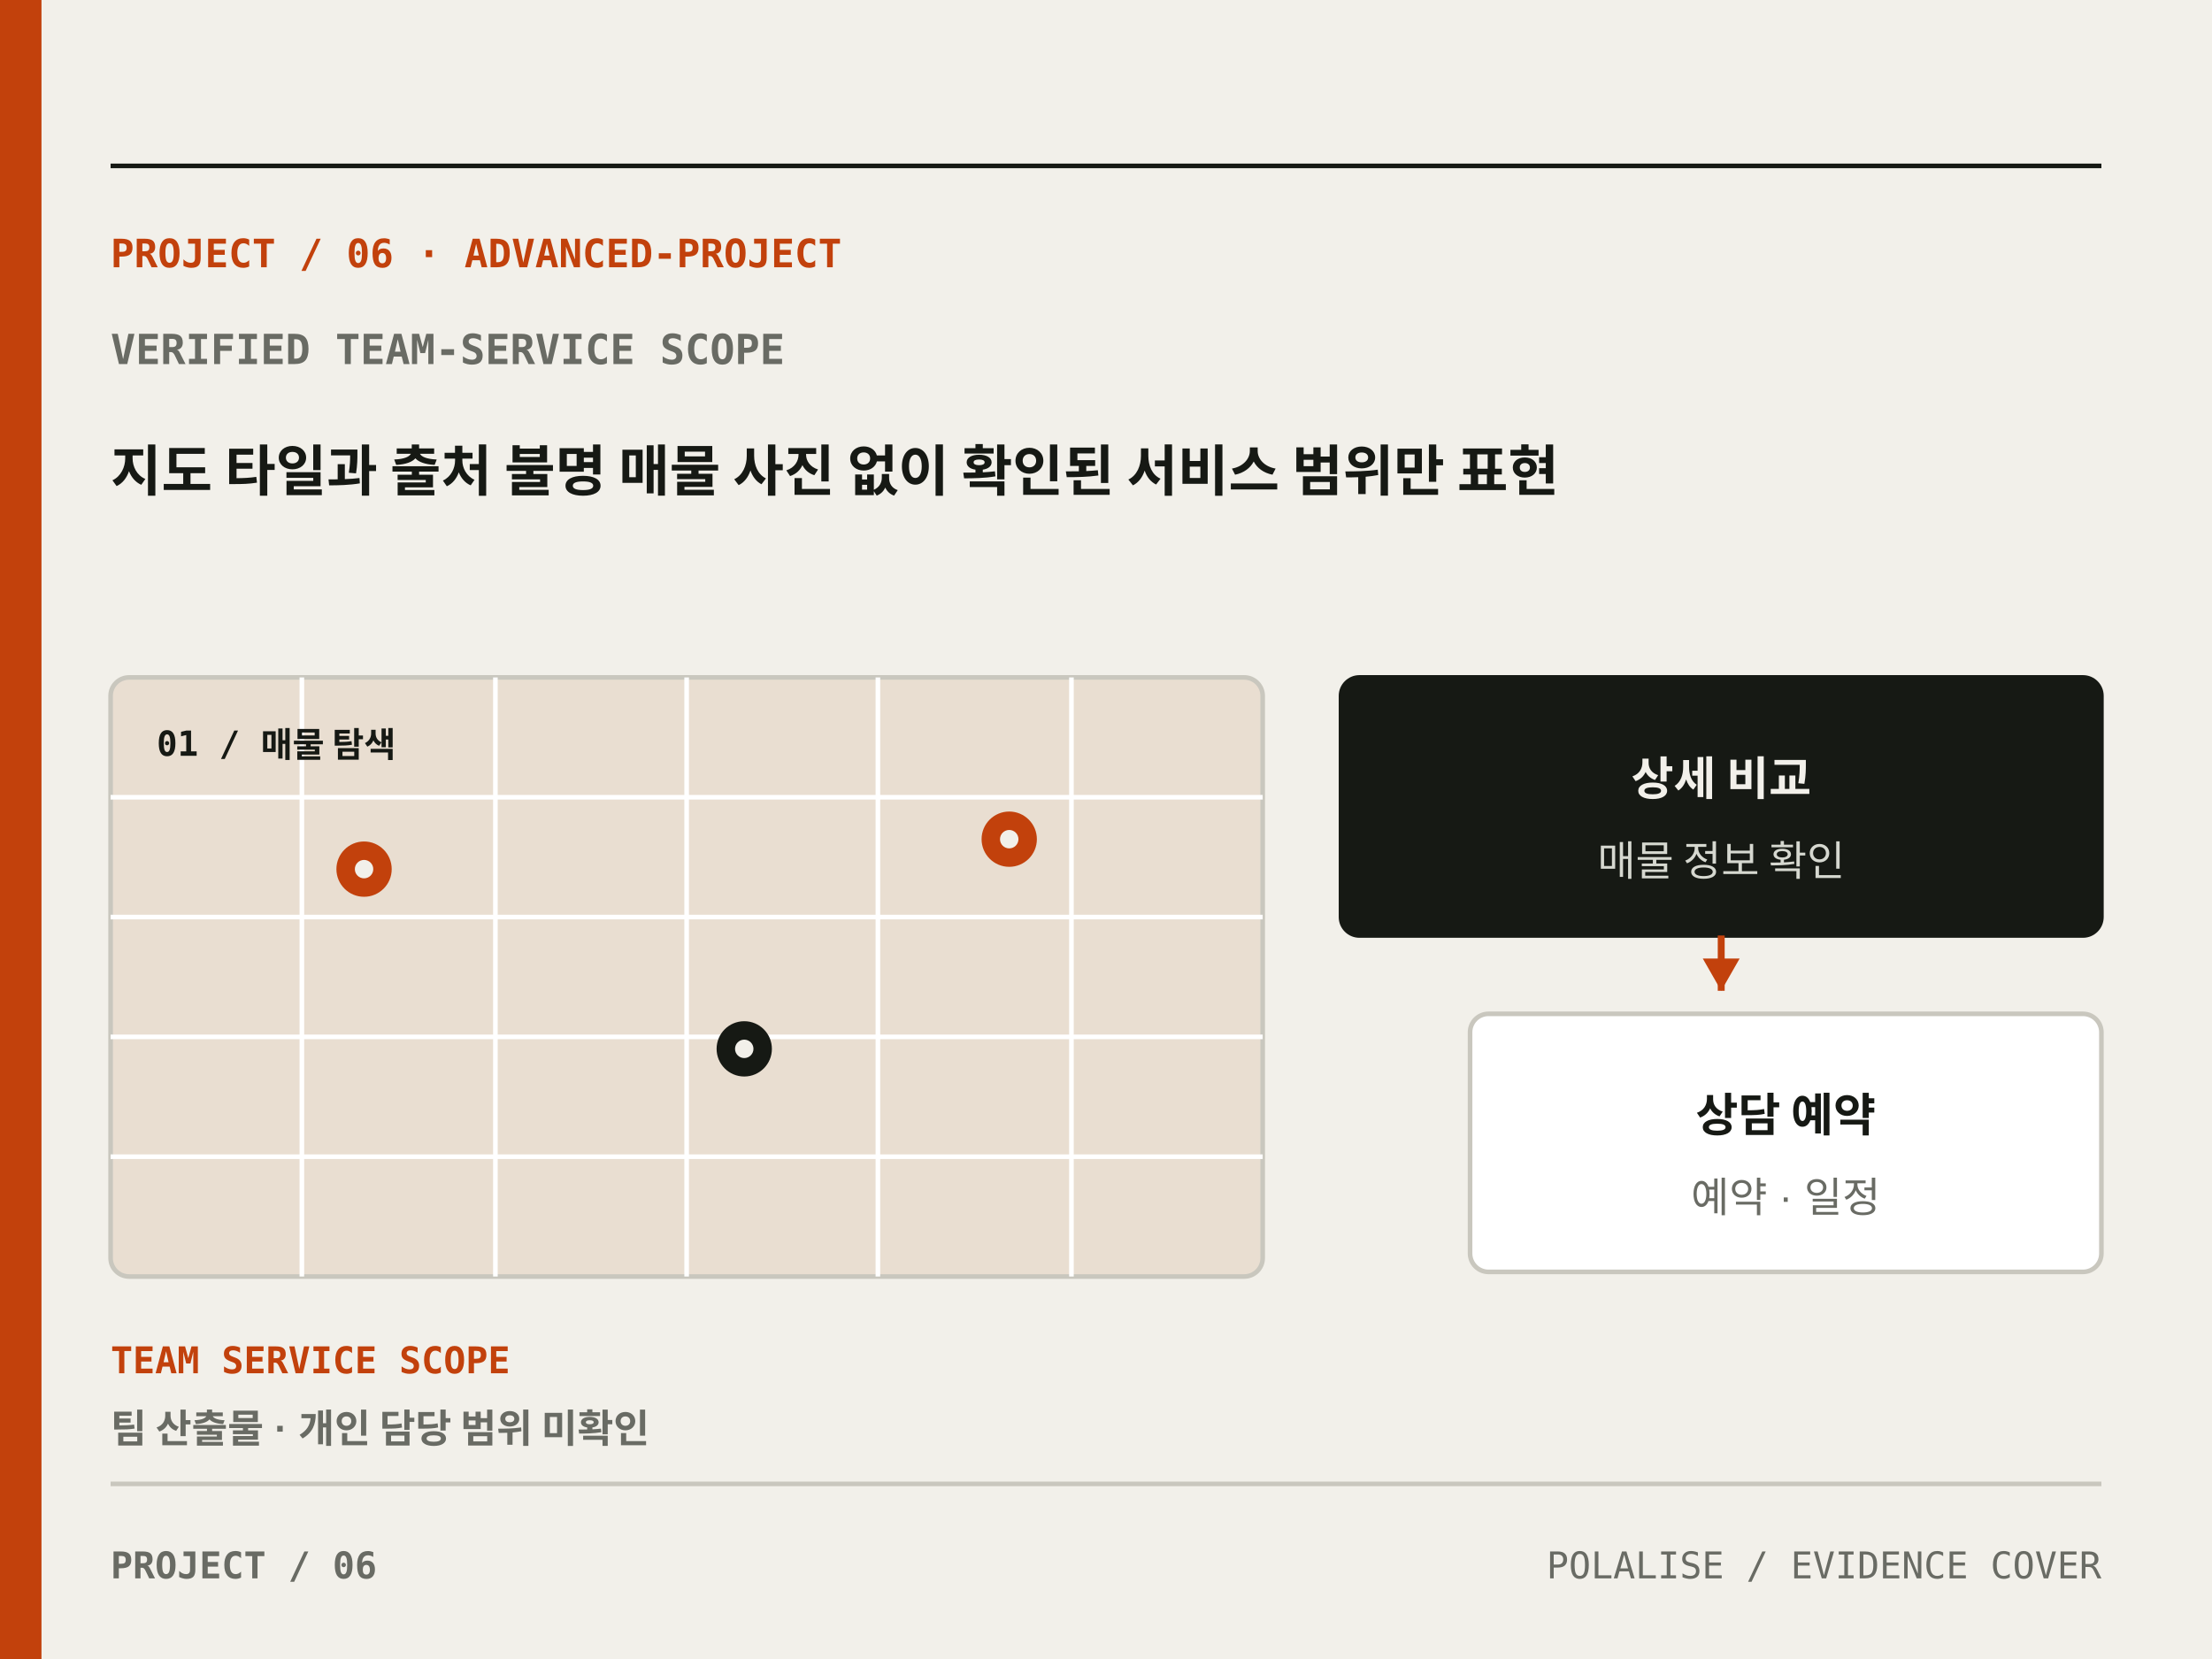
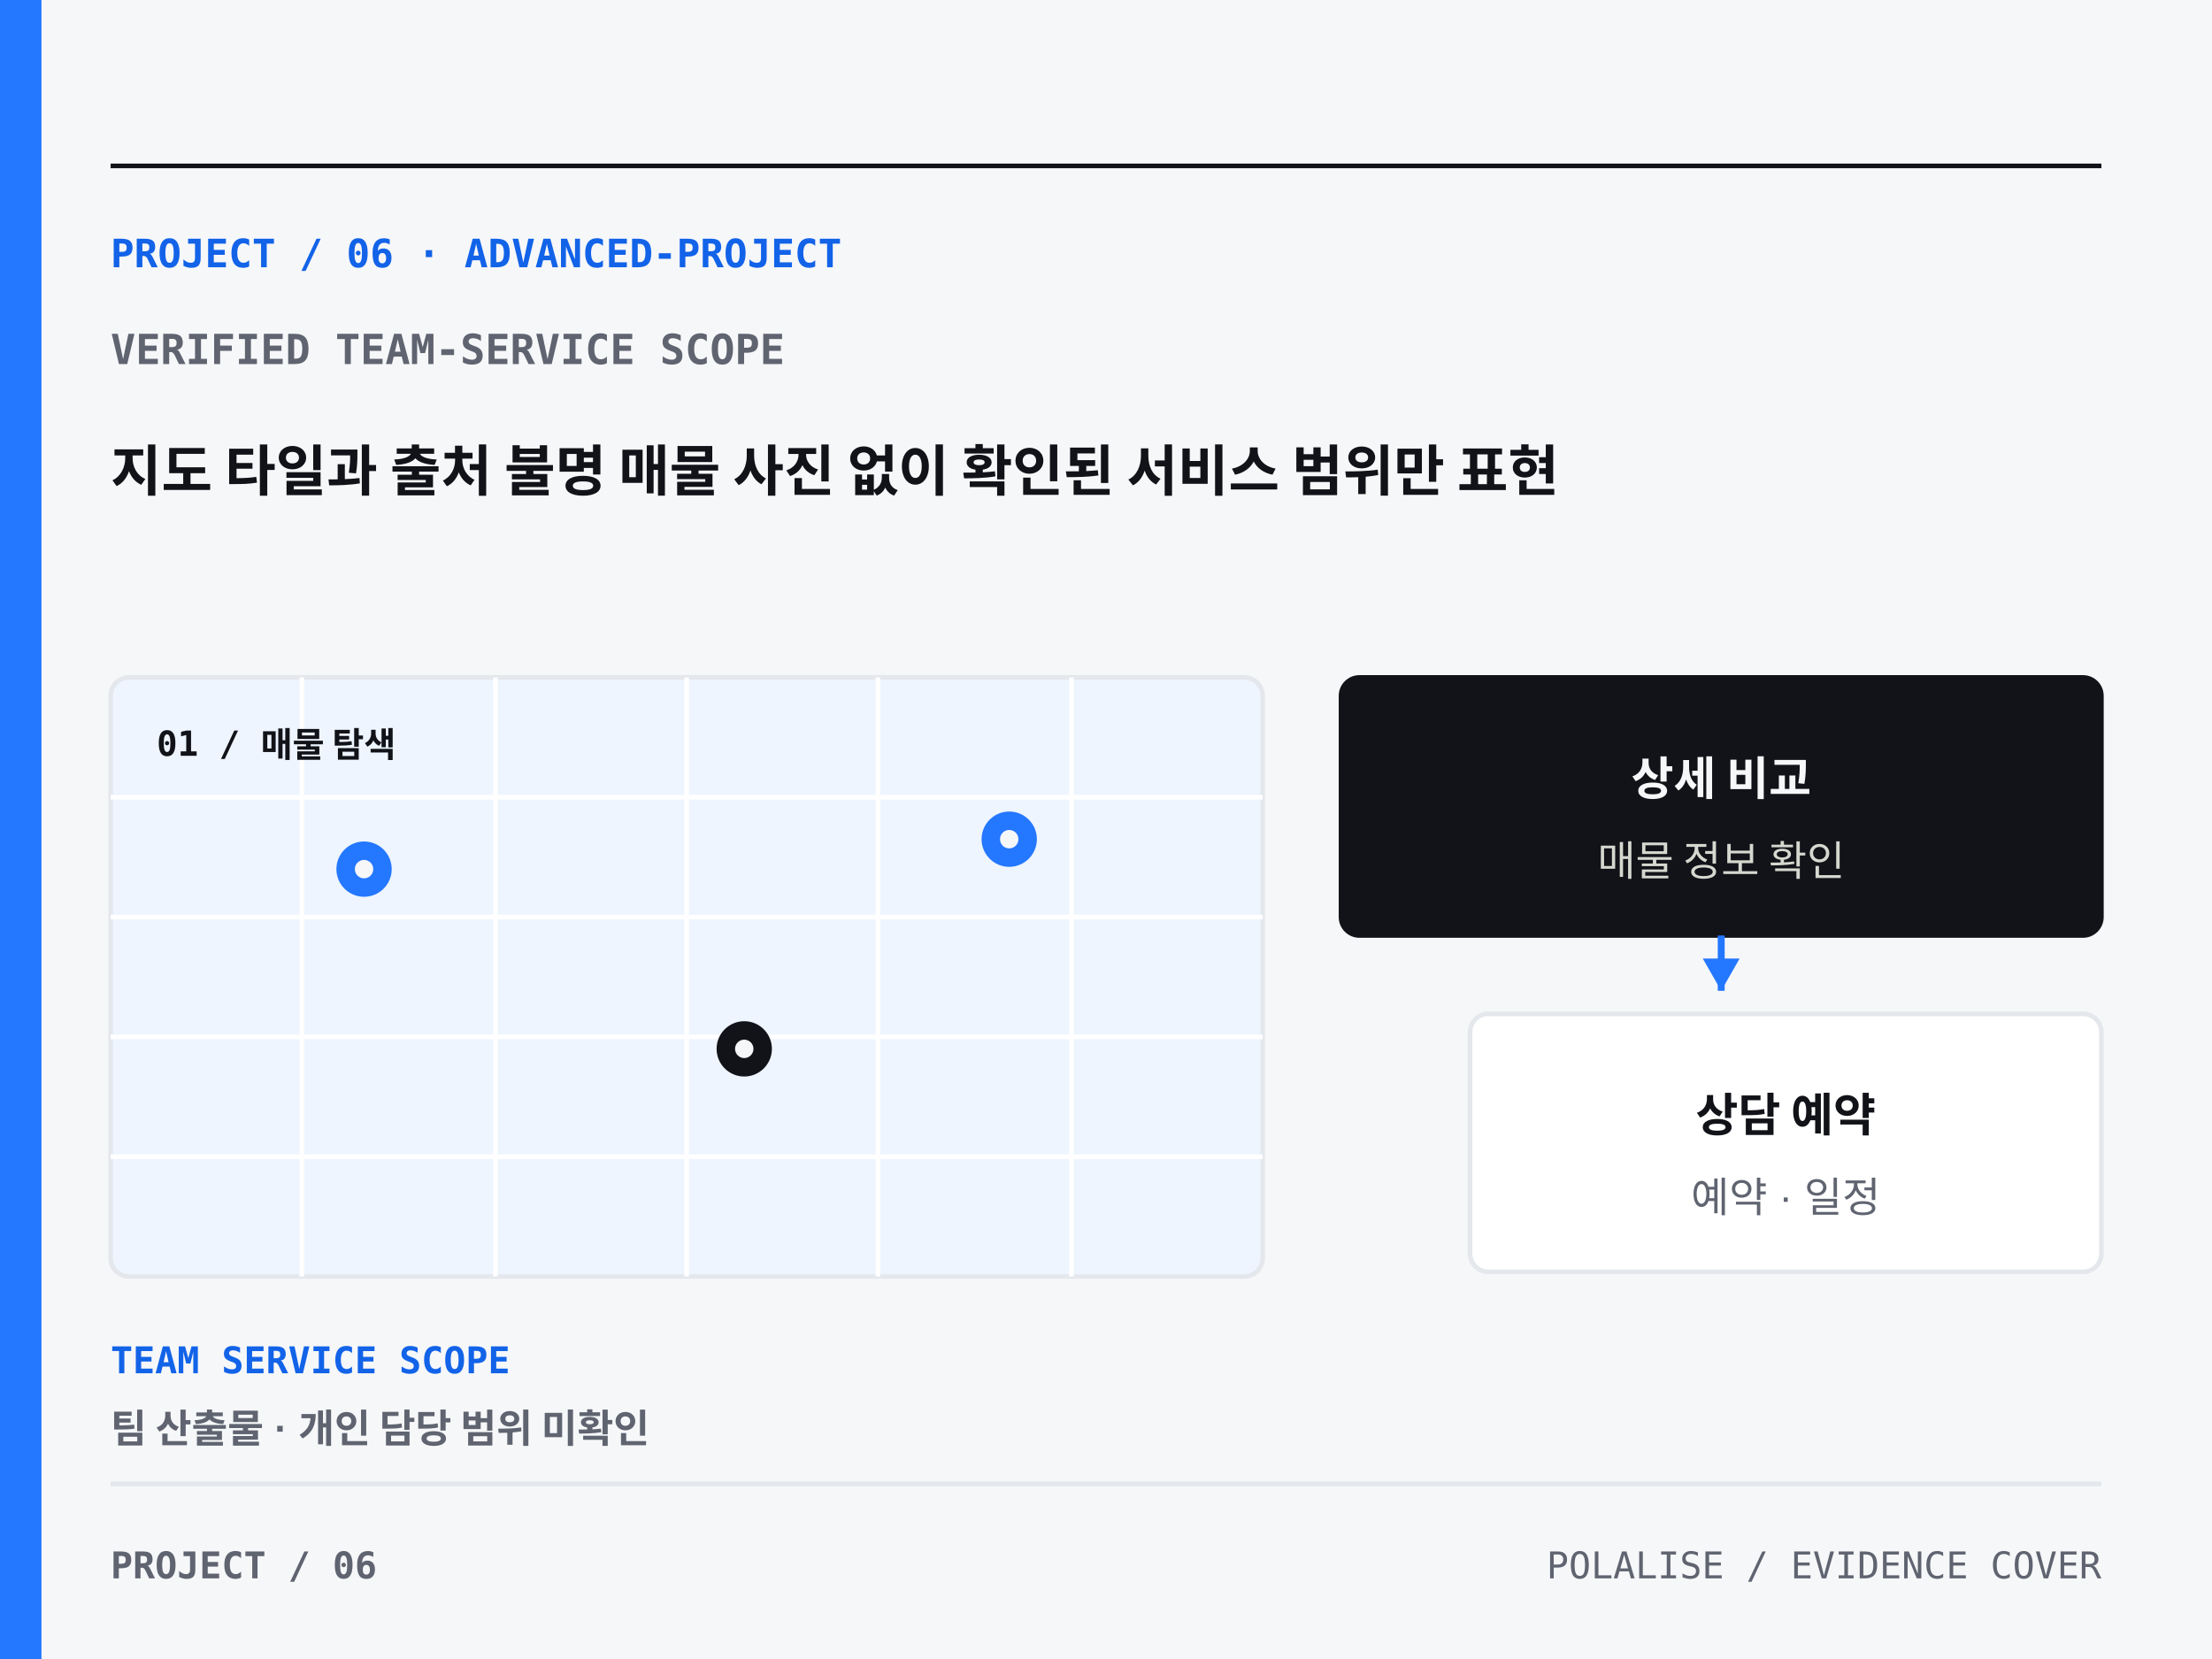
<svg xmlns="http://www.w3.org/2000/svg" viewBox="0 0 960 720" width="960" height="720" role="img" aria-label="지도 타일과 출처 불명 매물 사진 없이 확인된 서비스 범위만 표현">
-   <rect width="960" height="720" fill="#F2F0EA" />
-   <rect width="18" height="720" fill="#C2410C" />
-   <line x1="48" y1="72" x2="912" y2="72" stroke="#161914" stroke-width="2" />
-   <text x="48" y="116" font-family="IBM Plex Mono, Consolas, monospace" font-size="17" font-weight="700" fill="#C2410C" text-anchor="start">PROJECT / 06 · ADVANCED-PROJECT</text>
-   <text x="48" y="158" font-family="IBM Plex Mono, Consolas, monospace" font-size="18" font-weight="600" fill="#696B64" text-anchor="start">VERIFIED TEAM-SERVICE SCOPE</text>
-   <text x="48" y="213" font-family="Polalise Sans, Pretendard, Arial, sans-serif" font-size="24" font-weight="700" fill="#161914" text-anchor="start">지도 타일과 출처 불명 매물 사진 없이 확인된 서비스 범위만 표현</text>
-   <rect x="48" y="294" width="500" height="260" rx="8" fill="#E9DED1" stroke="#C9C7BE" stroke-width="2" />
+   <rect width="960" height="720" fill="#F6F7F9" />
+   <rect width="18" height="720" fill="#2477FF" />
+   <line x1="48" y1="72" x2="912" y2="72" stroke="#111318" stroke-width="2" />
+   <text x="48" y="116" font-family="IBM Plex Mono, Consolas, monospace" font-size="17" font-weight="700" fill="#1263E8" text-anchor="start">PROJECT / 06 · ADVANCED-PROJECT</text>
+   <text x="48" y="158" font-family="IBM Plex Mono, Consolas, monospace" font-size="18" font-weight="600" fill="#5F6470" text-anchor="start">VERIFIED TEAM-SERVICE SCOPE</text>
+   <text x="48" y="213" font-family="Polalise Sans, Pretendard, Arial, sans-serif" font-size="24" font-weight="700" fill="#111318" text-anchor="start">지도 타일과 출처 불명 매물 사진 없이 확인된 서비스 범위만 표현</text>
+   <rect x="48" y="294" width="500" height="260" rx="8" fill="#EEF5FF" stroke="#E4E7EC" stroke-width="2" />
  <line x1="48" y1="346" x2="548" y2="346" stroke="#FFFFFF" stroke-width="2" />
  <line x1="48" y1="398" x2="548" y2="398" stroke="#FFFFFF" stroke-width="2" />
  <line x1="48" y1="450" x2="548" y2="450" stroke="#FFFFFF" stroke-width="2" />
  <line x1="48" y1="502" x2="548" y2="502" stroke="#FFFFFF" stroke-width="2" />
  <line x1="131" y1="294" x2="131" y2="554" stroke="#FFFFFF" stroke-width="2" />
  <line x1="215" y1="294" x2="215" y2="554" stroke="#FFFFFF" stroke-width="2" />
  <line x1="298" y1="294" x2="298" y2="554" stroke="#FFFFFF" stroke-width="2" />
  <line x1="381" y1="294" x2="381" y2="554" stroke="#FFFFFF" stroke-width="2" />
  <line x1="465" y1="294" x2="465" y2="554" stroke="#FFFFFF" stroke-width="2" />
-   <circle cx="158" cy="377.2" r="12" fill="#C2410C" />
-   <circle cx="158" cy="377.2" r="4" fill="#F2F0EA" />
-   <circle cx="323" cy="455.2" r="12" fill="#161914" />
-   <circle cx="323" cy="455.2" r="4" fill="#F2F0EA" />
-   <circle cx="438" cy="364.2" r="12" fill="#C2410C" />
-   <circle cx="438" cy="364.2" r="4" fill="#F2F0EA" />
-   <text x="68" y="328" font-family="IBM Plex Mono, Consolas, monospace" font-size="15" font-weight="700" fill="#161914" text-anchor="start">01 / 매물 탐색</text>
-   <rect x="582" y="294" width="330" height="112" rx="8" fill="#161914" stroke="#161914" stroke-width="2" />
-   <text x="747" y="345" font-family="Polalise Sans, Pretendard, Arial, sans-serif" font-size="20" font-weight="700" fill="#F2F0EA" text-anchor="middle">상세 비교</text>
+   <circle cx="158" cy="377.2" r="12" fill="#2477FF" />
+   <circle cx="158" cy="377.2" r="4" fill="#F6F7F9" />
+   <circle cx="323" cy="455.2" r="12" fill="#111318" />
+   <circle cx="323" cy="455.2" r="4" fill="#F6F7F9" />
+   <circle cx="438" cy="364.2" r="12" fill="#2477FF" />
+   <circle cx="438" cy="364.2" r="4" fill="#F6F7F9" />
+   <text x="68" y="328" font-family="IBM Plex Mono, Consolas, monospace" font-size="15" font-weight="700" fill="#111318" text-anchor="start">01 / 매물 탐색</text>
+   <rect x="582" y="294" width="330" height="112" rx="8" fill="#111318" stroke="#111318" stroke-width="2" />
+   <text x="747" y="345" font-family="Polalise Sans, Pretendard, Arial, sans-serif" font-size="20" font-weight="700" fill="#F6F7F9" text-anchor="middle">상세 비교</text>
  <text x="747" y="380" font-family="Polalise Sans, Pretendard, Arial, sans-serif" font-size="18" font-weight="500" fill="#D6D8D0" text-anchor="middle">매물 정보 확인</text>
-   <rect x="638" y="440" width="274" height="112" rx="8" fill="#FFFFFF" stroke="#C9C7BE" stroke-width="2" />
-   <text x="775" y="491" font-family="Polalise Sans, Pretendard, Arial, sans-serif" font-size="20" font-weight="700" fill="#161914" text-anchor="middle">상담 예약</text>
-   <text x="775" y="526" font-family="Polalise Sans, Pretendard, Arial, sans-serif" font-size="18" font-weight="500" fill="#696B64" text-anchor="middle">예약 · 일정</text>
-   <line x1="747" y1="406" x2="747" y2="430" stroke="#C2410C" stroke-width="3" />
-   <path d="M 747 430 l -8 -14 h 16 z" fill="#C2410C" />
-   <text x="48" y="596" font-family="IBM Plex Mono, Consolas, monospace" font-size="16" font-weight="700" fill="#C2410C" text-anchor="start">TEAM SERVICE SCOPE</text>
-   <text x="48" y="626" font-family="Polalise Sans, Pretendard, Arial, sans-serif" font-size="17" font-weight="600" fill="#696B64" text-anchor="start">팀 산출물 · 개인 담당 범위 미확인</text>
-   <line x1="48" y1="644" x2="912" y2="644" stroke="#C9C7BE" stroke-width="2" />
-   <text x="48" y="685" font-family="IBM Plex Mono, Consolas, monospace" font-size="16" font-weight="700" fill="#696B64" text-anchor="start">PROJECT / 06</text>
-   <text x="912" y="685" font-family="IBM Plex Mono, Consolas, monospace" font-size="16" font-weight="500" fill="#696B64" text-anchor="end">POLALISE / EVIDENCE COVER</text>
+   <rect x="638" y="440" width="274" height="112" rx="8" fill="#FFFFFF" stroke="#E4E7EC" stroke-width="2" />
+   <text x="775" y="491" font-family="Polalise Sans, Pretendard, Arial, sans-serif" font-size="20" font-weight="700" fill="#111318" text-anchor="middle">상담 예약</text>
+   <text x="775" y="526" font-family="Polalise Sans, Pretendard, Arial, sans-serif" font-size="18" font-weight="500" fill="#5F6470" text-anchor="middle">예약 · 일정</text>
+   <line x1="747" y1="406" x2="747" y2="430" stroke="#2477FF" stroke-width="3" />
+   <path d="M 747 430 l -8 -14 h 16 z" fill="#2477FF" />
+   <text x="48" y="596" font-family="IBM Plex Mono, Consolas, monospace" font-size="16" font-weight="700" fill="#1263E8" text-anchor="start">TEAM SERVICE SCOPE</text>
+   <text x="48" y="626" font-family="Polalise Sans, Pretendard, Arial, sans-serif" font-size="17" font-weight="600" fill="#5F6470" text-anchor="start">팀 산출물 · 개인 담당 범위 미확인</text>
+   <line x1="48" y1="644" x2="912" y2="644" stroke="#E4E7EC" stroke-width="2" />
+   <text x="48" y="685" font-family="IBM Plex Mono, Consolas, monospace" font-size="16" font-weight="700" fill="#5F6470" text-anchor="start">PROJECT / 06</text>
+   <text x="912" y="685" font-family="IBM Plex Mono, Consolas, monospace" font-size="16" font-weight="500" fill="#5F6470" text-anchor="end">POLALISE / EVIDENCE COVER</text>
</svg>
